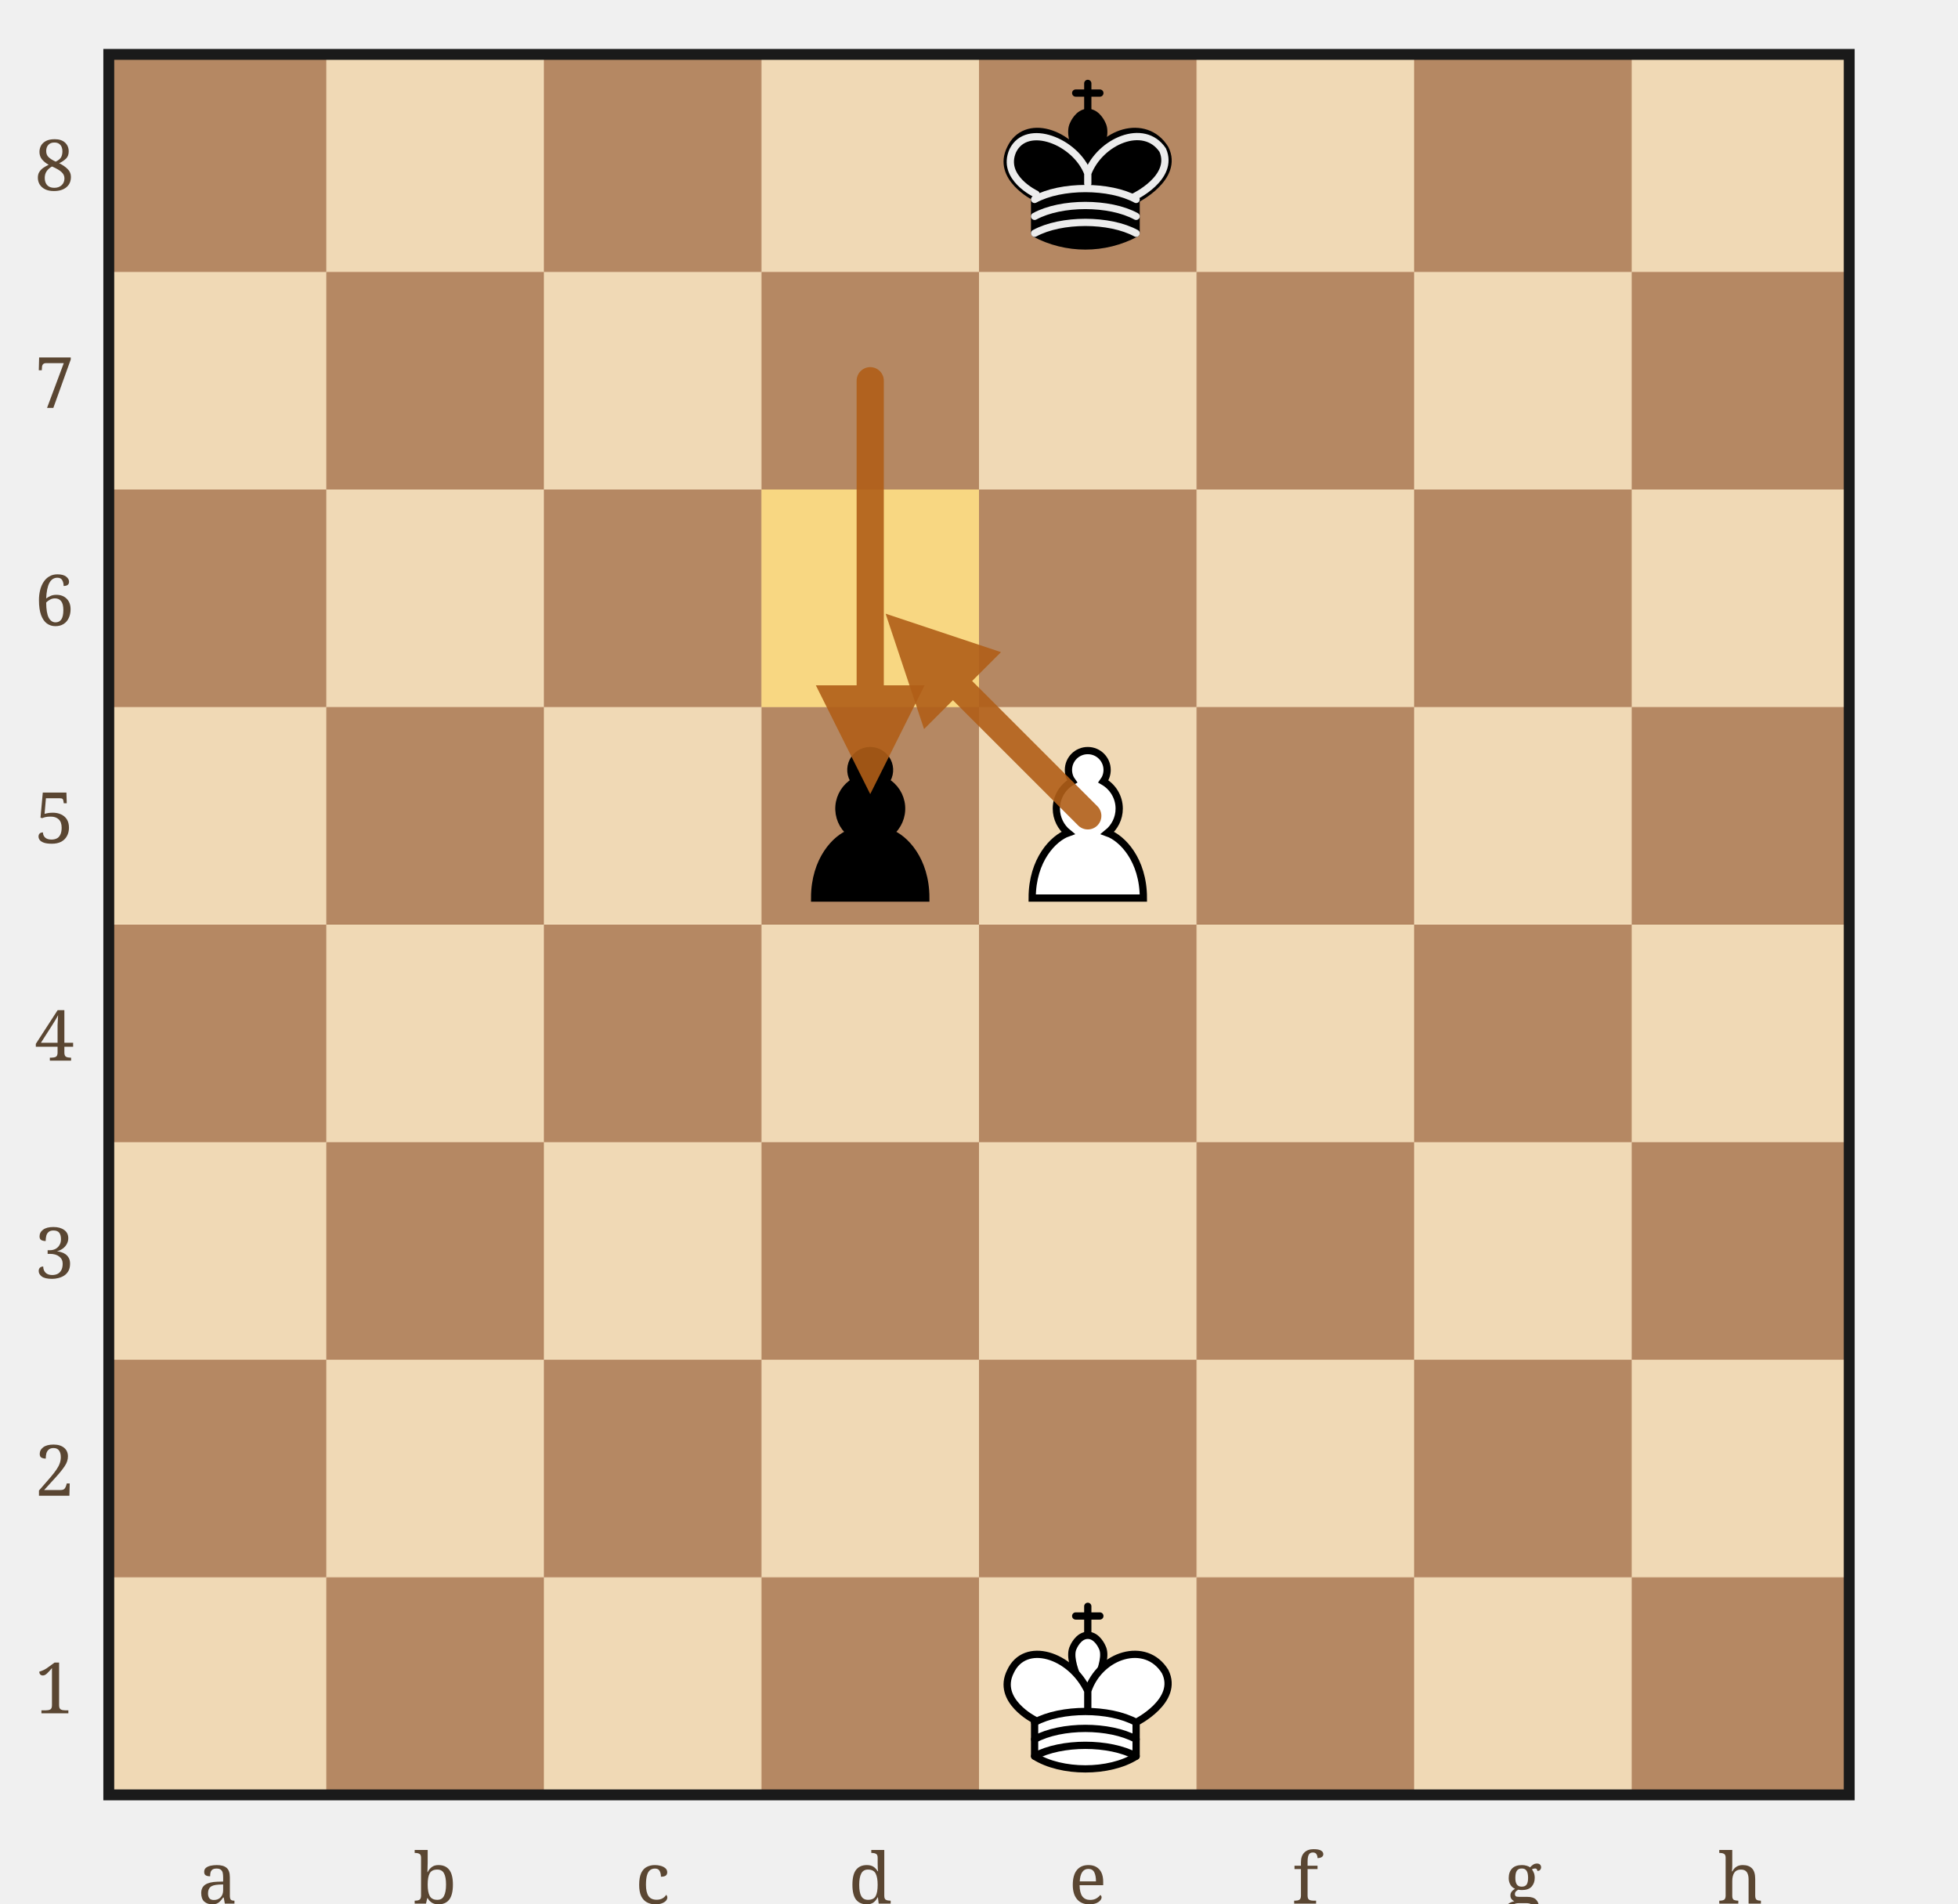
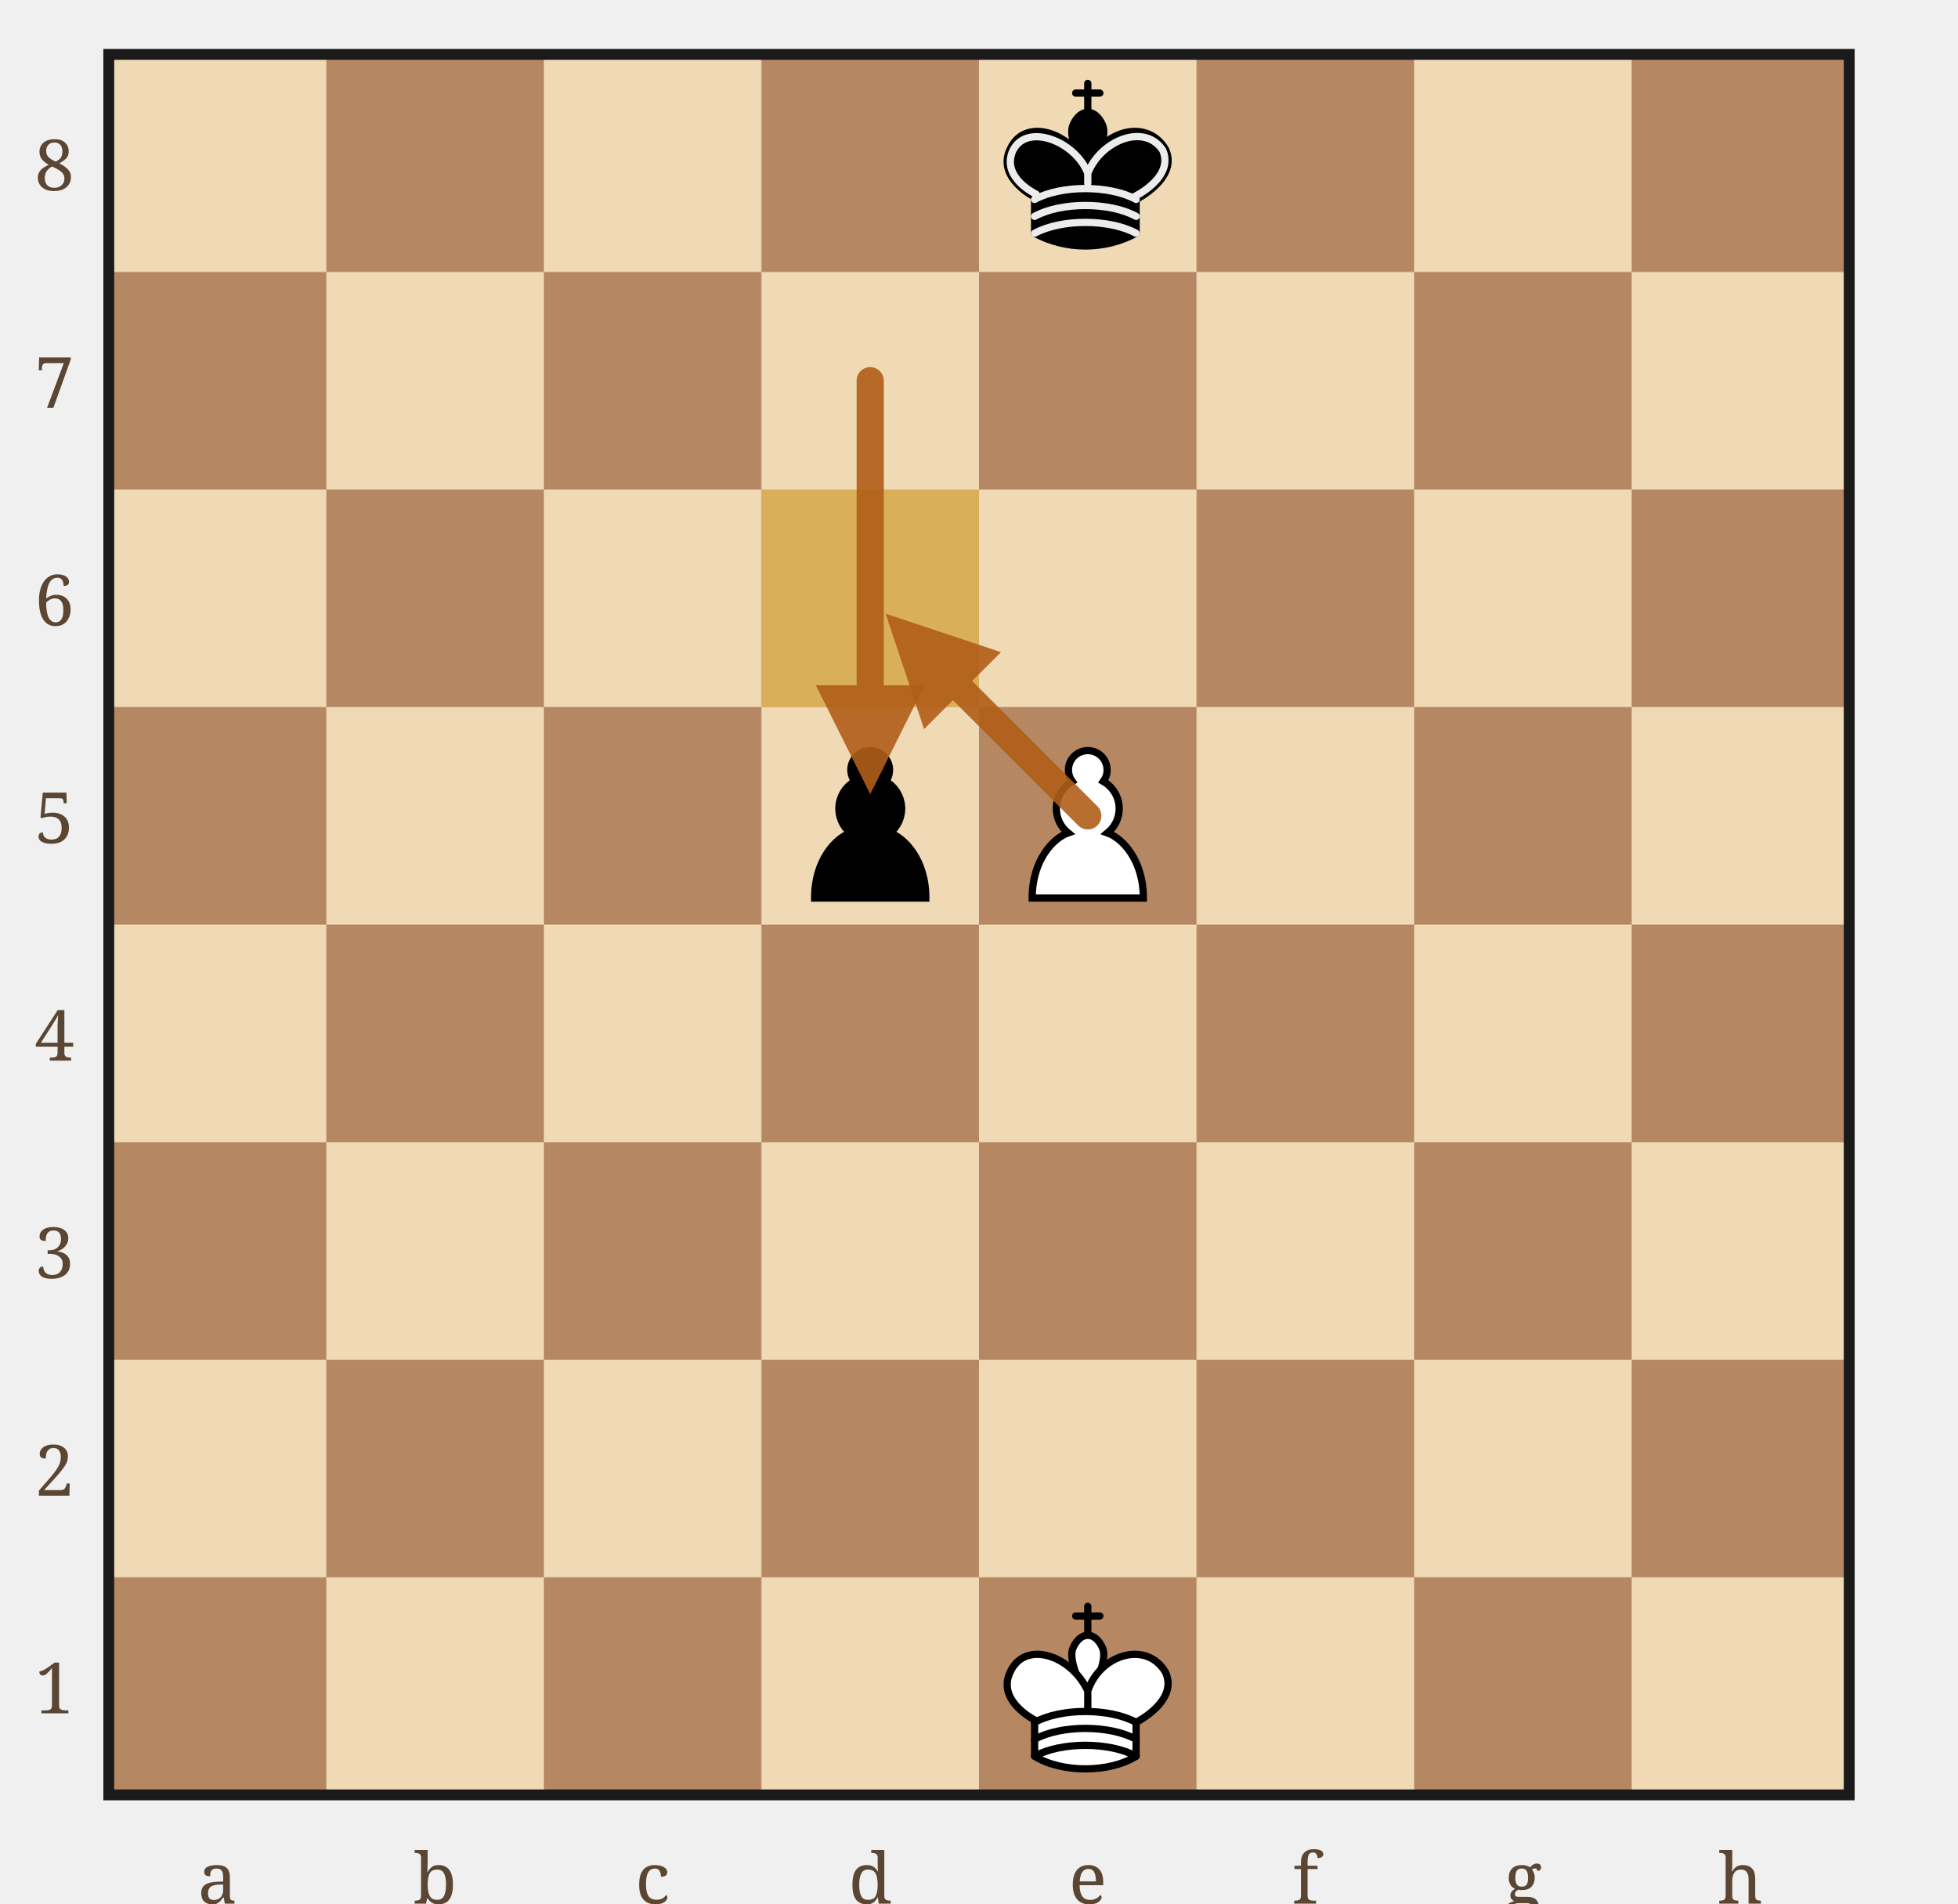
<svg xmlns="http://www.w3.org/2000/svg" viewBox="-20 -10 360 350" width="360" height="350" role="img">
  <defs>
    <pattern id="cases" width="80" height="80" patternUnits="userSpaceOnUse">
-       <rect width="80" height="80" fill="#F0D9B5" />
-       <rect width="40" height="40" fill="#B58863" />
-       <rect x="40" y="40" width="40" height="40" fill="#B58863" />
+       <rect width="80" height="80" fill="#B58863" />
+       <rect width="40" height="40" fill="#F0D9B5" />
+       <rect x="40" y="40" width="40" height="40" fill="#F0D9B5" />
    </pattern>
    <marker id="pointe" viewBox="0 0 10 10" refX="6" refY="5" markerWidth="4" markerHeight="4" orient="auto-start-reverse">
      <path d="M0 0L10 5L0 10z" fill="#B05E17" />
    </marker>
    <symbol id="bK" viewBox="0 0 45 45">
      <g fill="none" fill-rule="evenodd" stroke="#000" stroke-linecap="round" stroke-linejoin="round" stroke-width="1.5">
        <path stroke-linejoin="miter" d="M22.5 11.6V6" />
        <path fill="#000" stroke-linecap="butt" stroke-linejoin="miter" d="M22.5 25s4.5-7.5 3-10.5c0 0-1-2.5-3-2.5s-3 2.5-3 2.5c-1.5 3 3 10.5 3 10.5" />
        <path fill="#000" d="M11.5 37a22.3 22.3 0 0 0 21 0v-7s9-4.5 6-10.5c-4-6.5-13.5-3.5-16 4V27v-3.5c-3.5-7.5-13-10.5-16-4-3 6 5 10 5 10z" />
        <path stroke-linejoin="miter" d="M20 8h5" />
        <path stroke="#ececec" d="M32 29.5s8.5-4 6-9.7C34.1 14 25 18 22.5 24.6v2.1-2.1C20 18 9.9 14 7 19.9c-2.5 5.6 4.8 9 4.8 9" />
        <path stroke="#ececec" d="M11.5 30c5.5-3 15.5-3 21 0m-21 3.5c5.5-3 15.5-3 21 0m-21 3.5c5.5-3 15.5-3 21 0" />
      </g>
    </symbol>
    <symbol id="bP" viewBox="0 0 45 45">
      <path stroke="#000" stroke-linecap="round" stroke-width="1.5" d="M22.5 9a4 4 0 0 0-3.22 6.38 6.48 6.48 0 0 0-.87 10.65c-3 1.06-7.41 5.55-7.41 13.47h23c0-7.92-4.41-12.41-7.41-13.47a6.46 6.46 0 0 0-.87-10.65A4.01 4.01 0 0 0 22.5 9z" />
    </symbol>
    <symbol id="wP" viewBox="0 0 45 45">
      <path fill="#fff" stroke="#000" stroke-linecap="round" stroke-width="1.5" d="M22.5 9c-2.21 0-4 1.79-4 4 0 .89.29 1.71.78 2.38C17.33 16.5 16 18.59 16 21c0 2.03.94 3.84 2.41 5.03-3 1.06-7.41 5.55-7.41 13.47h23c0-7.92-4.41-12.41-7.41-13.47 1.47-1.19 2.41-3 2.41-5.03 0-2.41-1.33-4.5-3.28-5.62.49-.67.78-1.49.78-2.38 0-2.21-1.79-4-4-4z" />
    </symbol>
    <symbol id="wK" viewBox="0 0 45 45">
      <g fill="none" fill-rule="evenodd" stroke="#000" stroke-linecap="round" stroke-linejoin="round" stroke-width="1.5">
        <path stroke-linejoin="miter" d="M22.5 11.63V6M20 8h5" />
        <path fill="#fff" stroke-linecap="butt" stroke-linejoin="miter" d="M22.5 25s4.5-7.5 3-10.5c0 0-1-2.5-3-2.5s-3 2.5-3 2.5c-1.5 3 3 10.5 3 10.5" />
        <path fill="#fff" d="M11.5 37c5.5 3.5 15.5 3.5 21 0v-7s9-4.5 6-10.5c-4-6.5-13.5-3.5-16 4V27v-3.5c-3.5-7.5-13-10.5-16-4-3 6 5 10 5 10z" />
        <path d="M11.5 30c5.5-3 15.5-3 21 0m-21 3.5c5.5-3 15.5-3 21 0m-21 3.5c5.5-3 15.5-3 21 0" />
      </g>
    </symbol>
  </defs>
  <rect x="0" y="0" width="320" height="320" fill="url(#cases)" stroke="#1a1a1a" stroke-width="2" />
  <rect x="120" y="80" width="40" height="40" fill="#FFD54F" opacity="0.5" />
  <g>
    <use href="#bK" x="160" y="0" width="40" height="40" />
    <use href="#bP" x="120" y="120" width="40" height="40" />
    <use href="#wP" x="160" y="120" width="40" height="40" />
    <use href="#wK" x="160" y="280" width="40" height="40" />
  </g>
  <line x1="140" y1="60" x2="140" y2="128" stroke="#B05E17" stroke-width="5" stroke-linecap="round" marker-end="url(#pointe)" opacity="0.9" />
  <line x1="180" y1="140" x2="148.485" y2="108.485" stroke="#B05E17" stroke-width="5" stroke-linecap="round" marker-end="url(#pointe)" opacity="0.9" />
  <g font-family="Georgia,serif" font-size="13" fill="#5a4632" text-anchor="middle">
    <text x="20" y="340">a</text>
    <text x="60" y="340">b</text>
    <text x="100" y="340">c</text>
    <text x="140" y="340">d</text>
    <text x="180" y="340">e</text>
    <text x="220" y="340">f</text>
    <text x="260" y="340">g</text>
    <text x="300" y="340">h</text>
    <text x="-10" y="305">1</text>
    <text x="-10" y="265">2</text>
    <text x="-10" y="225">3</text>
    <text x="-10" y="185">4</text>
    <text x="-10" y="145">5</text>
    <text x="-10" y="105">6</text>
    <text x="-10" y="65">7</text>
    <text x="-10" y="25">8</text>
  </g>
</svg>
